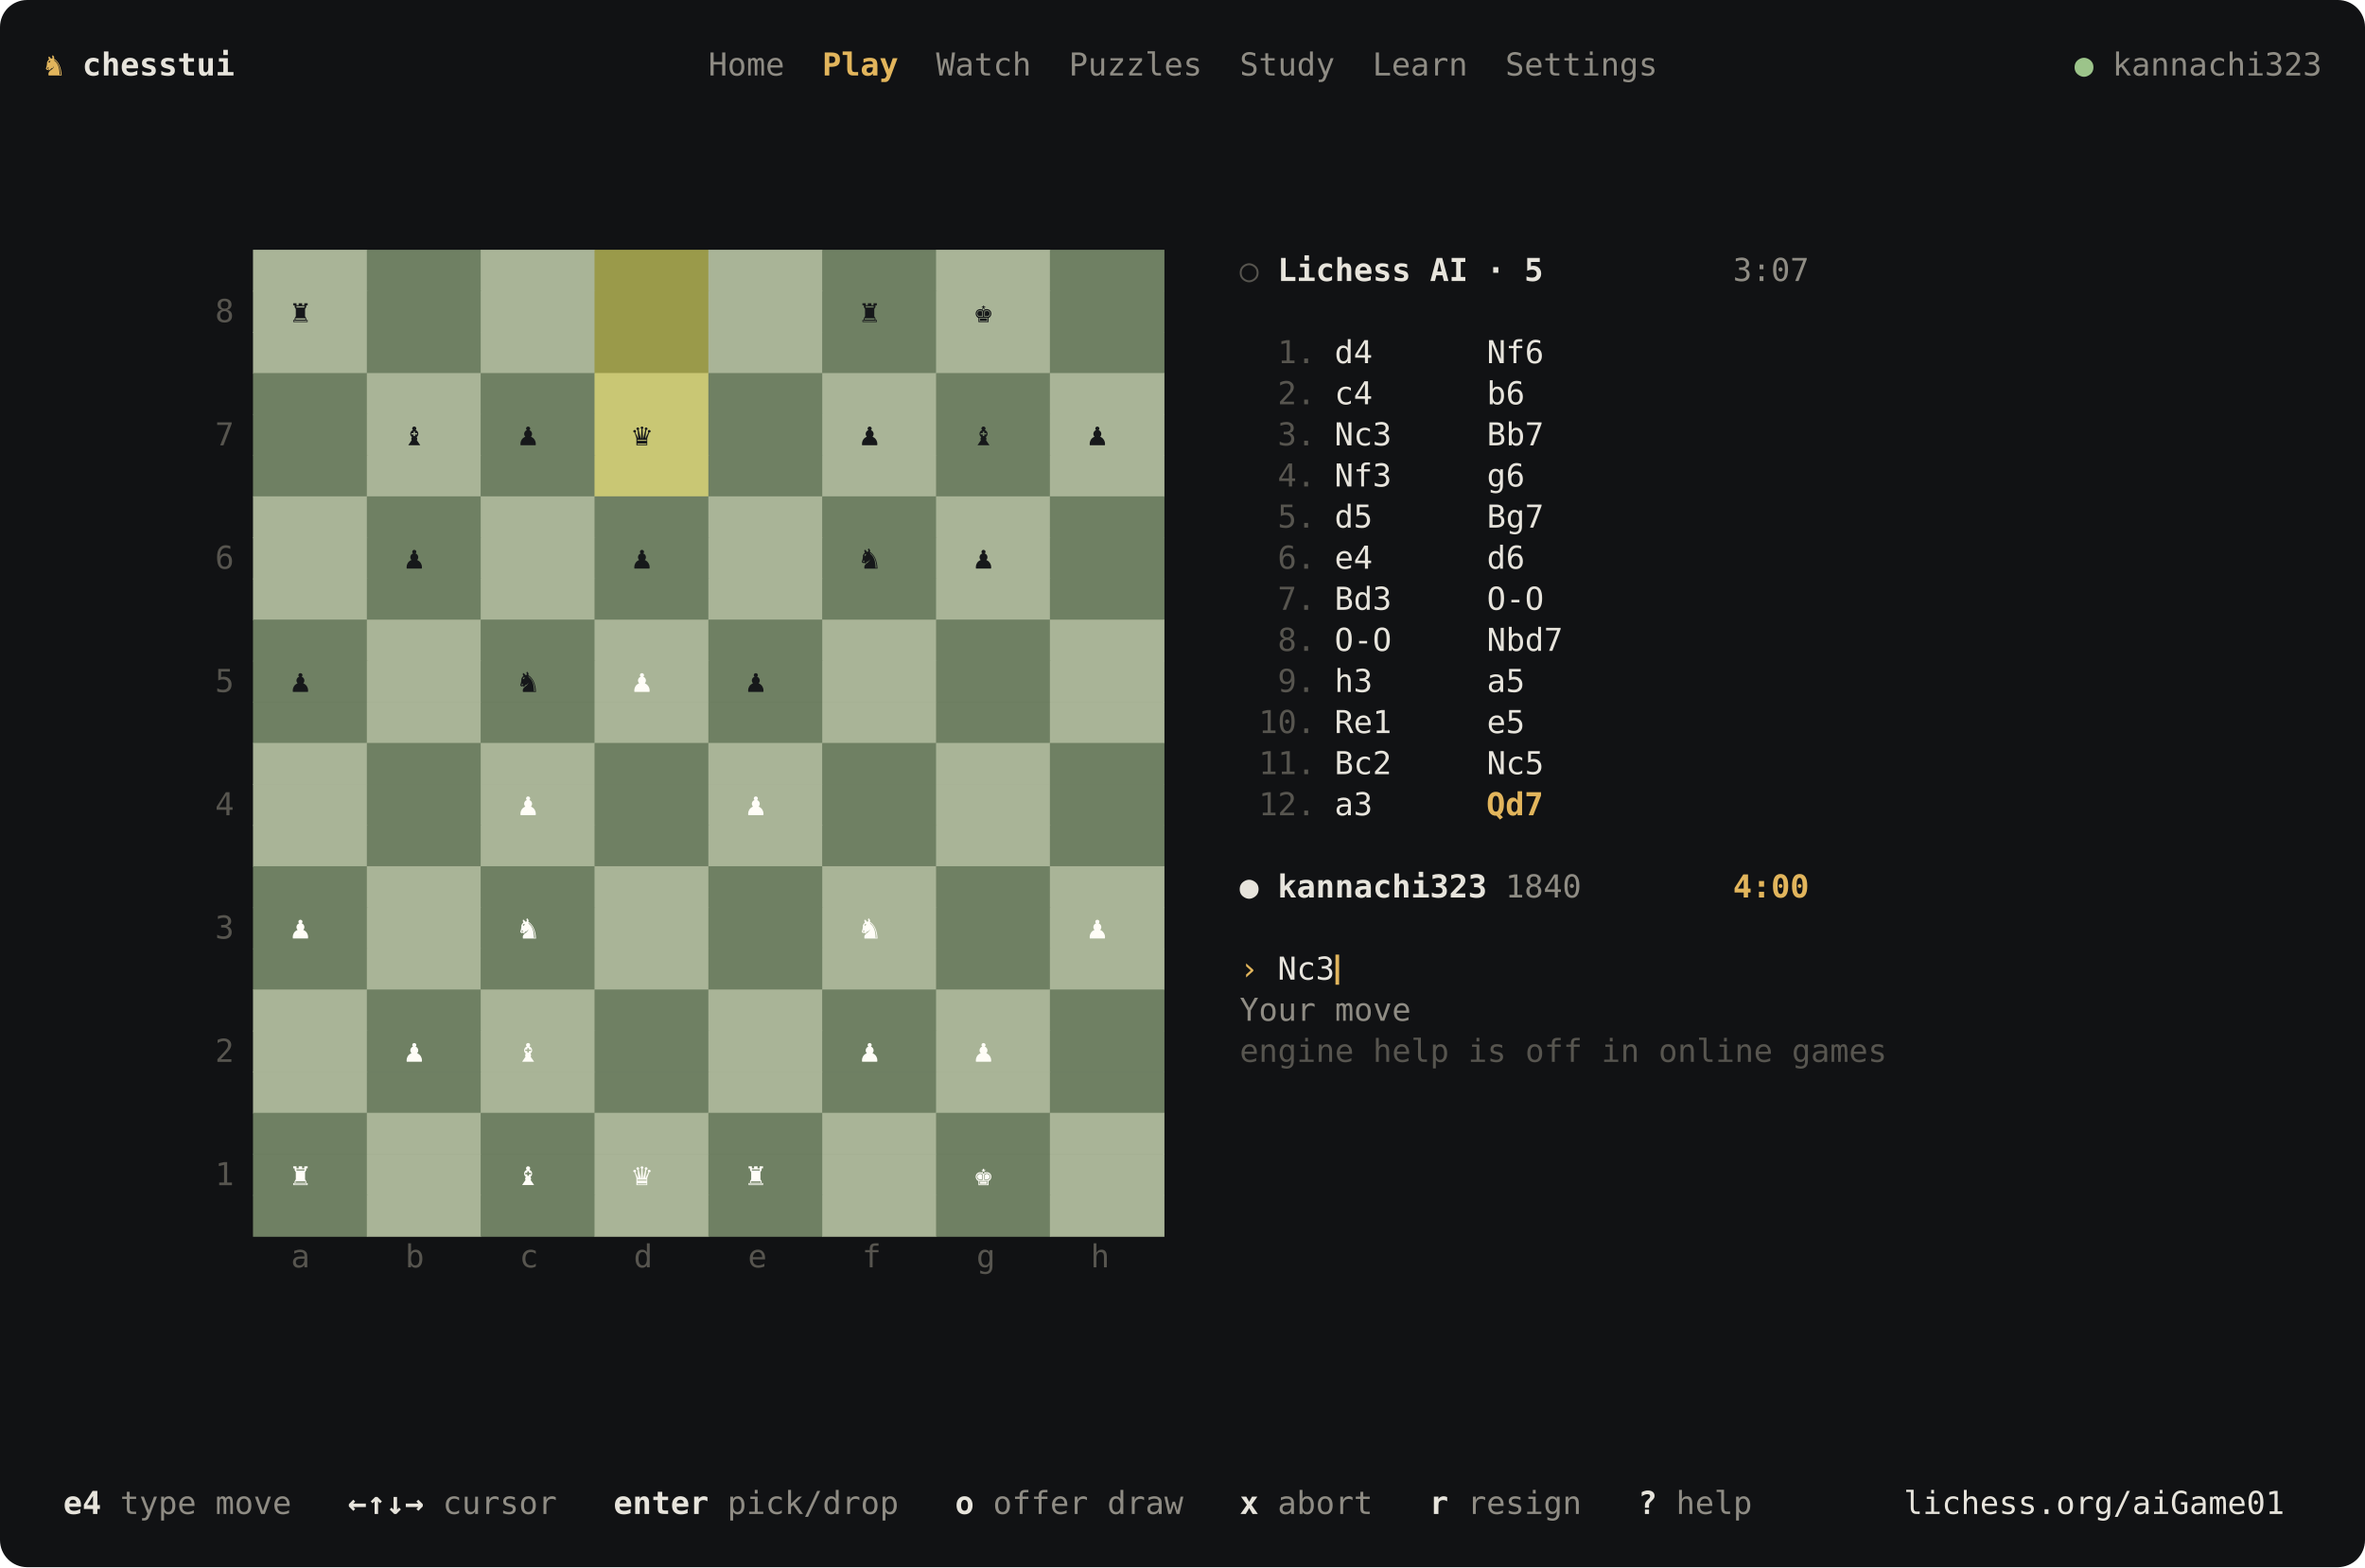
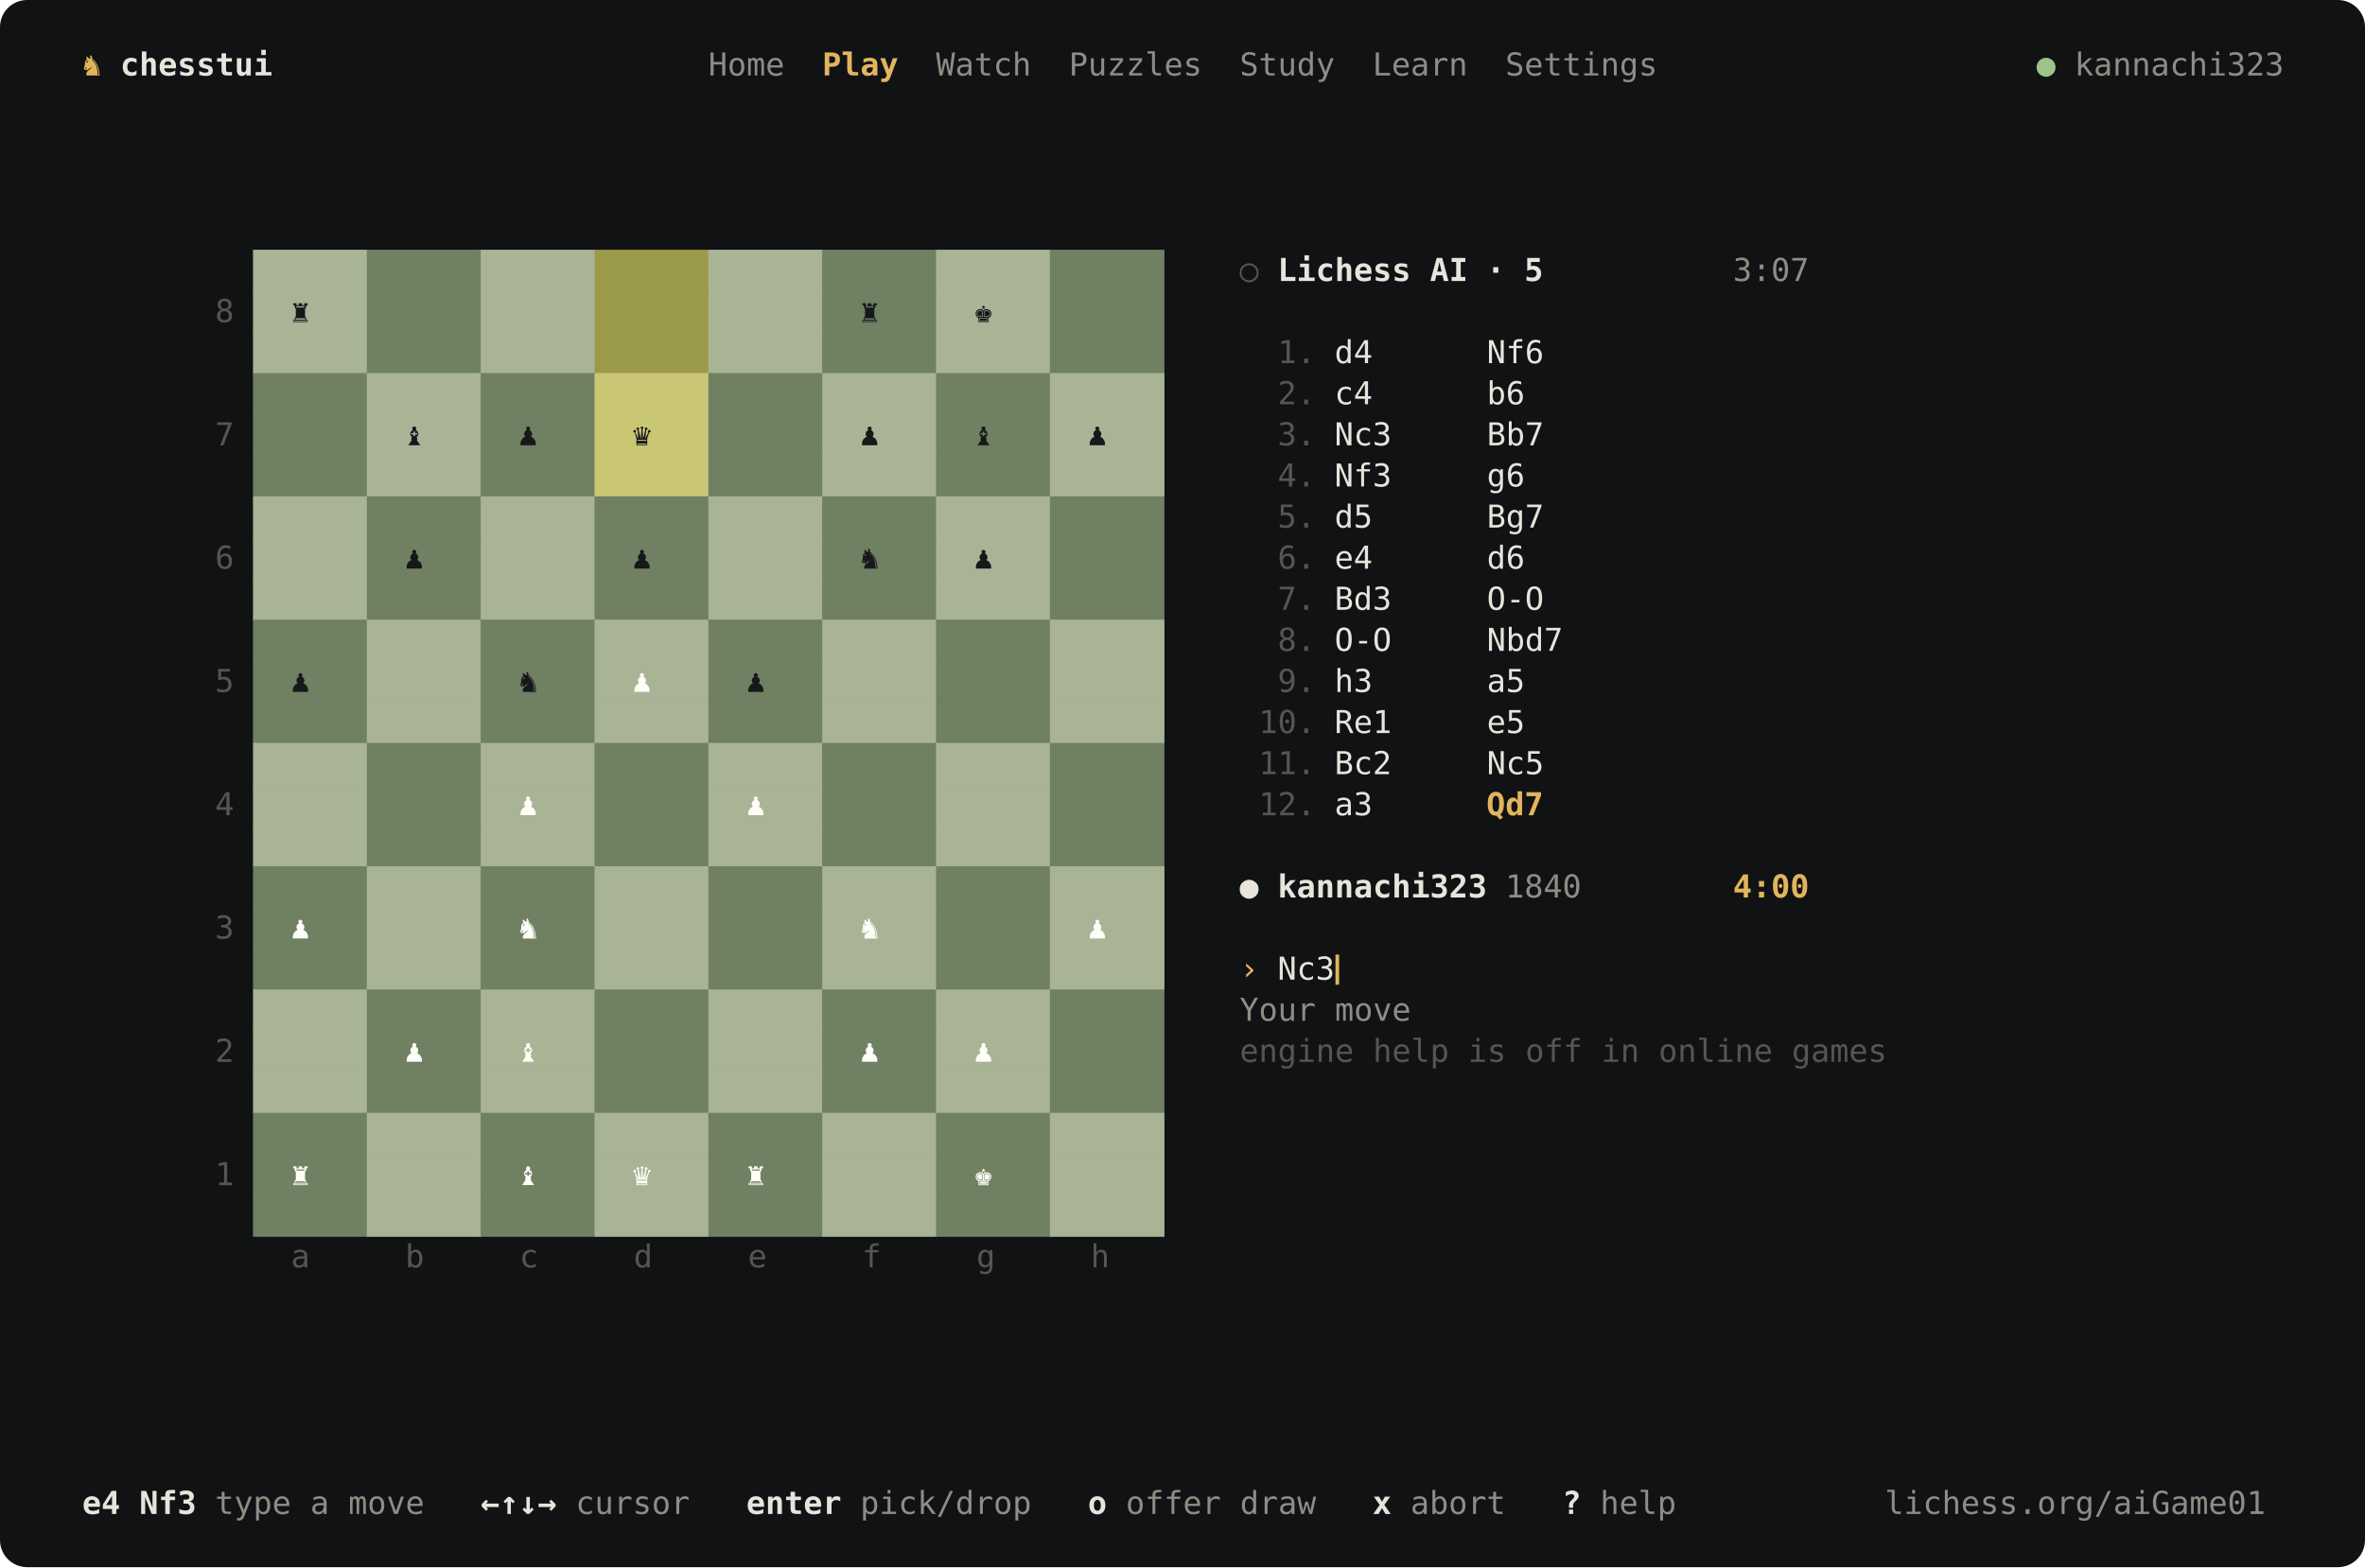
<svg xmlns="http://www.w3.org/2000/svg" viewBox="0 0 1047 694" width="1047" height="694" font-family="'JetBrains Mono','SF Mono',Menlo,Consolas,'DejaVu Sans Mono',monospace" font-size="14">
  <rect width="1047" height="694" rx="12" fill="#111214" />
  <g text-rendering="geometricPrecision">
-     <text x="23.80" y="33.43" fill="#e2b55c" font-weight="700" text-anchor="middle">♞</text>
-     <text x="36.40" y="33.43" fill="#e7e4dc" font-weight="700" xml:space="preserve" textLength="67.20" lengthAdjust="spacingAndGlyphs">chesstui</text>
+     <text x="40.60" y="33.43" fill="#e2b55c" font-weight="700" text-anchor="middle">♞</text>
+     <text x="53.20" y="33.43" fill="#e7e4dc" font-weight="700" xml:space="preserve" textLength="67.20" lengthAdjust="spacingAndGlyphs">chesstui</text>
    <text x="313.60" y="33.43" fill="#8f8c84" xml:space="preserve" textLength="33.60" lengthAdjust="spacingAndGlyphs">Home</text>
    <text x="364.00" y="33.43" fill="#e2b55c" font-weight="700" xml:space="preserve" textLength="33.60" lengthAdjust="spacingAndGlyphs">Play</text>
    <text x="414.40" y="33.43" fill="#8f8c84" xml:space="preserve" textLength="42.00" lengthAdjust="spacingAndGlyphs">Watch</text>
    <text x="473.20" y="33.43" fill="#8f8c84" xml:space="preserve" textLength="58.80" lengthAdjust="spacingAndGlyphs">Puzzles</text>
    <text x="548.80" y="33.43" fill="#8f8c84" xml:space="preserve" textLength="42.00" lengthAdjust="spacingAndGlyphs">Study</text>
    <text x="607.60" y="33.43" fill="#8f8c84" xml:space="preserve" textLength="42.00" lengthAdjust="spacingAndGlyphs">Learn</text>
    <text x="666.40" y="33.43" fill="#8f8c84" xml:space="preserve" textLength="67.20" lengthAdjust="spacingAndGlyphs">Settings</text>
-     <text x="922.60" y="33.43" fill="#9cc48a" text-anchor="middle">●</text>
-     <text x="935.20" y="33.43" fill="#8f8c84" xml:space="preserve" textLength="92.40" lengthAdjust="spacingAndGlyphs">kannachi323</text>
+     <text x="905.80" y="33.43" fill="#9cc48a" text-anchor="middle">●</text>
+     <text x="918.40" y="33.43" fill="#8f8c84" xml:space="preserve" textLength="92.40" lengthAdjust="spacingAndGlyphs">kannachi323</text>
    <rect x="112.00" y="110.60" width="50.70" height="18.50" fill="#a9b497" />
    <rect x="162.40" y="110.60" width="50.70" height="18.50" fill="#6f8063" />
    <rect x="212.80" y="110.60" width="50.70" height="18.50" fill="#a9b497" />
    <rect x="263.20" y="110.60" width="50.70" height="18.50" fill="#9a9a4a" />
    <rect x="313.60" y="110.60" width="50.70" height="18.50" fill="#a9b497" />
    <rect x="364.00" y="110.60" width="50.70" height="18.50" fill="#6f8063" />
    <rect x="414.40" y="110.60" width="50.70" height="18.50" fill="#a9b497" />
    <rect x="464.80" y="110.60" width="50.70" height="18.50" fill="#6f8063" />
    <text x="553.00" y="124.43" fill="#57554f" text-anchor="middle">○</text>
    <text x="565.60" y="124.43" fill="#e7e4dc" font-weight="700" xml:space="preserve" textLength="92.40" lengthAdjust="spacingAndGlyphs">Lichess AI </text>
    <text x="662.20" y="124.43" fill="#e7e4dc" font-weight="700" text-anchor="middle">·</text>
    <text x="674.80" y="124.43" fill="#e7e4dc" font-weight="700" xml:space="preserve" textLength="8.40" lengthAdjust="spacingAndGlyphs">5</text>
    <text x="767.20" y="124.43" fill="#8f8c84" xml:space="preserve" textLength="33.60" lengthAdjust="spacingAndGlyphs">3:07</text>
    <rect x="112.00" y="128.80" width="50.70" height="18.50" fill="#a9b497" />
    <rect x="162.40" y="128.80" width="50.70" height="18.50" fill="#6f8063" />
    <rect x="212.80" y="128.80" width="50.70" height="18.50" fill="#a9b497" />
    <rect x="263.20" y="128.80" width="50.70" height="18.50" fill="#9a9a4a" />
    <rect x="313.60" y="128.80" width="50.70" height="18.50" fill="#a9b497" />
    <rect x="364.00" y="128.80" width="50.70" height="18.50" fill="#6f8063" />
    <rect x="414.40" y="128.80" width="50.70" height="18.50" fill="#a9b497" />
    <rect x="464.80" y="128.80" width="50.70" height="18.50" fill="#6f8063" />
    <text x="95.20" y="142.63" fill="#57554f" xml:space="preserve" textLength="16.80" lengthAdjust="spacingAndGlyphs">8 </text>
    <text x="133.00" y="142.63" fill="#16181a" font-weight="700" text-anchor="middle">♜</text>
    <text x="385.00" y="142.63" fill="#16181a" font-weight="700" text-anchor="middle">♜</text>
    <text x="435.40" y="142.63" fill="#16181a" font-weight="700" text-anchor="middle">♚</text>
    <rect x="112.00" y="147.00" width="50.70" height="18.50" fill="#a9b497" />
    <rect x="162.40" y="147.00" width="50.70" height="18.50" fill="#6f8063" />
    <rect x="212.80" y="147.00" width="50.70" height="18.50" fill="#a9b497" />
    <rect x="263.20" y="147.00" width="50.70" height="18.50" fill="#9a9a4a" />
    <rect x="313.60" y="147.00" width="50.70" height="18.50" fill="#a9b497" />
    <rect x="364.00" y="147.00" width="50.70" height="18.50" fill="#6f8063" />
    <rect x="414.40" y="147.00" width="50.70" height="18.50" fill="#a9b497" />
    <rect x="464.80" y="147.00" width="50.70" height="18.50" fill="#6f8063" />
    <text x="565.60" y="160.83" fill="#57554f" xml:space="preserve" textLength="25.20" lengthAdjust="spacingAndGlyphs">1. </text>
    <text x="590.80" y="160.83" fill="#e7e4dc" xml:space="preserve" textLength="134.40" lengthAdjust="spacingAndGlyphs">d4      Nf6     </text>
    <rect x="112.00" y="165.20" width="50.70" height="18.50" fill="#6f8063" />
    <rect x="162.40" y="165.20" width="50.70" height="18.50" fill="#a9b497" />
    <rect x="212.80" y="165.20" width="50.70" height="18.50" fill="#6f8063" />
    <rect x="263.20" y="165.20" width="50.70" height="18.50" fill="#c9c774" />
    <rect x="313.60" y="165.20" width="50.70" height="18.50" fill="#6f8063" />
    <rect x="364.00" y="165.20" width="50.70" height="18.50" fill="#a9b497" />
    <rect x="414.40" y="165.20" width="50.70" height="18.50" fill="#6f8063" />
    <rect x="464.80" y="165.20" width="50.70" height="18.50" fill="#a9b497" />
    <text x="565.60" y="179.03" fill="#57554f" xml:space="preserve" textLength="25.20" lengthAdjust="spacingAndGlyphs">2. </text>
    <text x="590.80" y="179.03" fill="#e7e4dc" xml:space="preserve" textLength="134.40" lengthAdjust="spacingAndGlyphs">c4      b6      </text>
    <rect x="112.00" y="183.40" width="50.70" height="18.50" fill="#6f8063" />
    <rect x="162.40" y="183.40" width="50.70" height="18.50" fill="#a9b497" />
    <rect x="212.80" y="183.40" width="50.70" height="18.50" fill="#6f8063" />
    <rect x="263.20" y="183.40" width="50.70" height="18.50" fill="#c9c774" />
    <rect x="313.60" y="183.40" width="50.70" height="18.50" fill="#6f8063" />
    <rect x="364.00" y="183.40" width="50.70" height="18.50" fill="#a9b497" />
    <rect x="414.40" y="183.40" width="50.70" height="18.50" fill="#6f8063" />
    <rect x="464.80" y="183.40" width="50.70" height="18.50" fill="#a9b497" />
    <text x="95.20" y="197.23" fill="#57554f" xml:space="preserve" textLength="16.80" lengthAdjust="spacingAndGlyphs">7 </text>
    <text x="183.40" y="197.23" fill="#16181a" font-weight="700" text-anchor="middle">♝</text>
    <text x="233.80" y="197.23" fill="#16181a" font-weight="700" text-anchor="middle">♟</text>
    <text x="284.20" y="197.23" fill="#16181a" font-weight="700" text-anchor="middle">♛</text>
    <text x="385.00" y="197.23" fill="#16181a" font-weight="700" text-anchor="middle">♟</text>
    <text x="435.40" y="197.23" fill="#16181a" font-weight="700" text-anchor="middle">♝</text>
    <text x="485.80" y="197.23" fill="#16181a" font-weight="700" text-anchor="middle">♟</text>
    <text x="565.60" y="197.23" fill="#57554f" xml:space="preserve" textLength="25.20" lengthAdjust="spacingAndGlyphs">3. </text>
    <text x="590.80" y="197.23" fill="#e7e4dc" xml:space="preserve" textLength="134.40" lengthAdjust="spacingAndGlyphs">Nc3     Bb7     </text>
    <rect x="112.00" y="201.60" width="50.70" height="18.50" fill="#6f8063" />
    <rect x="162.40" y="201.60" width="50.70" height="18.50" fill="#a9b497" />
    <rect x="212.80" y="201.60" width="50.70" height="18.50" fill="#6f8063" />
    <rect x="263.20" y="201.60" width="50.70" height="18.50" fill="#c9c774" />
    <rect x="313.60" y="201.60" width="50.70" height="18.50" fill="#6f8063" />
    <rect x="364.00" y="201.60" width="50.70" height="18.50" fill="#a9b497" />
    <rect x="414.40" y="201.60" width="50.70" height="18.50" fill="#6f8063" />
    <rect x="464.80" y="201.60" width="50.70" height="18.50" fill="#a9b497" />
    <text x="565.60" y="215.43" fill="#57554f" xml:space="preserve" textLength="25.20" lengthAdjust="spacingAndGlyphs">4. </text>
    <text x="590.80" y="215.43" fill="#e7e4dc" xml:space="preserve" textLength="134.40" lengthAdjust="spacingAndGlyphs">Nf3     g6      </text>
    <rect x="112.00" y="219.80" width="50.70" height="18.50" fill="#a9b497" />
    <rect x="162.40" y="219.80" width="50.70" height="18.50" fill="#6f8063" />
    <rect x="212.80" y="219.80" width="50.70" height="18.50" fill="#a9b497" />
    <rect x="263.20" y="219.80" width="50.70" height="18.50" fill="#6f8063" />
    <rect x="313.60" y="219.80" width="50.70" height="18.50" fill="#a9b497" />
    <rect x="364.00" y="219.80" width="50.70" height="18.50" fill="#6f8063" />
    <rect x="414.40" y="219.80" width="50.70" height="18.50" fill="#a9b497" />
    <rect x="464.80" y="219.80" width="50.70" height="18.50" fill="#6f8063" />
    <text x="565.60" y="233.63" fill="#57554f" xml:space="preserve" textLength="25.20" lengthAdjust="spacingAndGlyphs">5. </text>
    <text x="590.80" y="233.63" fill="#e7e4dc" xml:space="preserve" textLength="134.40" lengthAdjust="spacingAndGlyphs">d5      Bg7     </text>
    <rect x="112.00" y="238.00" width="50.70" height="18.50" fill="#a9b497" />
    <rect x="162.40" y="238.00" width="50.70" height="18.50" fill="#6f8063" />
    <rect x="212.80" y="238.00" width="50.70" height="18.50" fill="#a9b497" />
    <rect x="263.20" y="238.00" width="50.70" height="18.50" fill="#6f8063" />
    <rect x="313.60" y="238.00" width="50.70" height="18.50" fill="#a9b497" />
    <rect x="364.00" y="238.00" width="50.70" height="18.50" fill="#6f8063" />
    <rect x="414.40" y="238.00" width="50.70" height="18.50" fill="#a9b497" />
    <rect x="464.80" y="238.00" width="50.70" height="18.50" fill="#6f8063" />
    <text x="95.20" y="251.83" fill="#57554f" xml:space="preserve" textLength="16.80" lengthAdjust="spacingAndGlyphs">6 </text>
    <text x="183.40" y="251.83" fill="#16181a" font-weight="700" text-anchor="middle">♟</text>
    <text x="284.20" y="251.83" fill="#16181a" font-weight="700" text-anchor="middle">♟</text>
    <text x="385.00" y="251.83" fill="#16181a" font-weight="700" text-anchor="middle">♞</text>
    <text x="435.40" y="251.83" fill="#16181a" font-weight="700" text-anchor="middle">♟</text>
    <text x="565.60" y="251.83" fill="#57554f" xml:space="preserve" textLength="25.20" lengthAdjust="spacingAndGlyphs">6. </text>
    <text x="590.80" y="251.83" fill="#e7e4dc" xml:space="preserve" textLength="134.40" lengthAdjust="spacingAndGlyphs">e4      d6      </text>
    <rect x="112.00" y="256.20" width="50.70" height="18.50" fill="#a9b497" />
    <rect x="162.40" y="256.20" width="50.70" height="18.50" fill="#6f8063" />
    <rect x="212.80" y="256.20" width="50.70" height="18.50" fill="#a9b497" />
    <rect x="263.20" y="256.20" width="50.70" height="18.50" fill="#6f8063" />
    <rect x="313.60" y="256.20" width="50.70" height="18.50" fill="#a9b497" />
    <rect x="364.00" y="256.20" width="50.70" height="18.50" fill="#6f8063" />
    <rect x="414.40" y="256.20" width="50.70" height="18.50" fill="#a9b497" />
    <rect x="464.80" y="256.20" width="50.70" height="18.50" fill="#6f8063" />
    <text x="565.60" y="270.03" fill="#57554f" xml:space="preserve" textLength="25.20" lengthAdjust="spacingAndGlyphs">7. </text>
    <text x="590.80" y="270.03" fill="#e7e4dc" xml:space="preserve" textLength="134.40" lengthAdjust="spacingAndGlyphs">Bd3     O-O     </text>
    <rect x="112.00" y="274.40" width="50.70" height="18.50" fill="#6f8063" />
    <rect x="162.40" y="274.40" width="50.70" height="18.50" fill="#a9b497" />
    <rect x="212.80" y="274.40" width="50.70" height="18.50" fill="#6f8063" />
    <rect x="263.20" y="274.40" width="50.70" height="18.50" fill="#a9b497" />
    <rect x="313.60" y="274.40" width="50.70" height="18.50" fill="#6f8063" />
    <rect x="364.00" y="274.40" width="50.70" height="18.50" fill="#a9b497" />
    <rect x="414.40" y="274.40" width="50.70" height="18.50" fill="#6f8063" />
    <rect x="464.80" y="274.40" width="50.70" height="18.50" fill="#a9b497" />
    <text x="565.60" y="288.23" fill="#57554f" xml:space="preserve" textLength="25.20" lengthAdjust="spacingAndGlyphs">8. </text>
    <text x="590.80" y="288.23" fill="#e7e4dc" xml:space="preserve" textLength="134.40" lengthAdjust="spacingAndGlyphs">O-O     Nbd7    </text>
    <rect x="112.00" y="292.60" width="50.70" height="18.50" fill="#6f8063" />
    <rect x="162.40" y="292.60" width="50.70" height="18.50" fill="#a9b497" />
    <rect x="212.80" y="292.60" width="50.70" height="18.50" fill="#6f8063" />
    <rect x="263.20" y="292.60" width="50.70" height="18.50" fill="#a9b497" />
    <rect x="313.60" y="292.60" width="50.70" height="18.50" fill="#6f8063" />
    <rect x="364.00" y="292.60" width="50.70" height="18.50" fill="#a9b497" />
    <rect x="414.40" y="292.60" width="50.70" height="18.50" fill="#6f8063" />
    <rect x="464.80" y="292.60" width="50.70" height="18.50" fill="#a9b497" />
    <text x="95.20" y="306.43" fill="#57554f" xml:space="preserve" textLength="16.80" lengthAdjust="spacingAndGlyphs">5 </text>
    <text x="133.00" y="306.43" fill="#16181a" font-weight="700" text-anchor="middle">♟</text>
    <text x="233.80" y="306.43" fill="#16181a" font-weight="700" text-anchor="middle">♞</text>
    <text x="284.20" y="306.43" fill="#fffdf7" font-weight="700" text-anchor="middle">♟</text>
    <text x="334.60" y="306.43" fill="#16181a" font-weight="700" text-anchor="middle">♟</text>
    <text x="565.60" y="306.43" fill="#57554f" xml:space="preserve" textLength="25.20" lengthAdjust="spacingAndGlyphs">9. </text>
    <text x="590.80" y="306.43" fill="#e7e4dc" xml:space="preserve" textLength="134.40" lengthAdjust="spacingAndGlyphs">h3      a5      </text>
    <rect x="112.00" y="310.80" width="50.70" height="18.50" fill="#6f8063" />
    <rect x="162.40" y="310.80" width="50.70" height="18.50" fill="#a9b497" />
    <rect x="212.80" y="310.80" width="50.70" height="18.50" fill="#6f8063" />
    <rect x="263.20" y="310.80" width="50.70" height="18.50" fill="#a9b497" />
    <rect x="313.60" y="310.80" width="50.70" height="18.50" fill="#6f8063" />
    <rect x="364.00" y="310.80" width="50.70" height="18.50" fill="#a9b497" />
    <rect x="414.40" y="310.80" width="50.70" height="18.50" fill="#6f8063" />
    <rect x="464.80" y="310.80" width="50.70" height="18.50" fill="#a9b497" />
    <text x="557.20" y="324.63" fill="#57554f" xml:space="preserve" textLength="33.60" lengthAdjust="spacingAndGlyphs">10. </text>
    <text x="590.80" y="324.63" fill="#e7e4dc" xml:space="preserve" textLength="134.40" lengthAdjust="spacingAndGlyphs">Re1     e5      </text>
    <rect x="112.00" y="329.00" width="50.70" height="18.50" fill="#a9b497" />
    <rect x="162.40" y="329.00" width="50.70" height="18.50" fill="#6f8063" />
    <rect x="212.80" y="329.00" width="50.70" height="18.50" fill="#a9b497" />
    <rect x="263.20" y="329.00" width="50.70" height="18.50" fill="#6f8063" />
    <rect x="313.60" y="329.00" width="50.70" height="18.50" fill="#a9b497" />
    <rect x="364.00" y="329.00" width="50.70" height="18.50" fill="#6f8063" />
    <rect x="414.40" y="329.00" width="50.70" height="18.50" fill="#a9b497" />
    <rect x="464.80" y="329.00" width="50.70" height="18.50" fill="#6f8063" />
    <text x="557.20" y="342.83" fill="#57554f" xml:space="preserve" textLength="33.60" lengthAdjust="spacingAndGlyphs">11. </text>
    <text x="590.80" y="342.83" fill="#e7e4dc" xml:space="preserve" textLength="134.40" lengthAdjust="spacingAndGlyphs">Bc2     Nc5     </text>
    <rect x="112.00" y="347.20" width="50.70" height="18.50" fill="#a9b497" />
    <rect x="162.40" y="347.20" width="50.70" height="18.50" fill="#6f8063" />
    <rect x="212.80" y="347.20" width="50.70" height="18.50" fill="#a9b497" />
    <rect x="263.20" y="347.20" width="50.70" height="18.50" fill="#6f8063" />
    <rect x="313.60" y="347.20" width="50.70" height="18.50" fill="#a9b497" />
    <rect x="364.00" y="347.20" width="50.70" height="18.50" fill="#6f8063" />
    <rect x="414.40" y="347.20" width="50.70" height="18.50" fill="#a9b497" />
    <rect x="464.80" y="347.20" width="50.70" height="18.50" fill="#6f8063" />
    <text x="95.20" y="361.03" fill="#57554f" xml:space="preserve" textLength="16.80" lengthAdjust="spacingAndGlyphs">4 </text>
    <text x="233.80" y="361.03" fill="#fffdf7" font-weight="700" text-anchor="middle">♟</text>
    <text x="334.60" y="361.03" fill="#fffdf7" font-weight="700" text-anchor="middle">♟</text>
    <text x="557.20" y="361.03" fill="#57554f" xml:space="preserve" textLength="33.60" lengthAdjust="spacingAndGlyphs">12. </text>
    <text x="590.80" y="361.03" fill="#e7e4dc" xml:space="preserve" textLength="67.20" lengthAdjust="spacingAndGlyphs">a3      </text>
    <text x="658.00" y="361.03" fill="#e2b55c" font-weight="700" xml:space="preserve" textLength="67.20" lengthAdjust="spacingAndGlyphs">Qd7     </text>
    <rect x="112.00" y="365.40" width="50.70" height="18.50" fill="#a9b497" />
    <rect x="162.40" y="365.40" width="50.70" height="18.50" fill="#6f8063" />
    <rect x="212.80" y="365.40" width="50.70" height="18.50" fill="#a9b497" />
    <rect x="263.20" y="365.40" width="50.70" height="18.50" fill="#6f8063" />
    <rect x="313.60" y="365.40" width="50.70" height="18.50" fill="#a9b497" />
    <rect x="364.00" y="365.40" width="50.70" height="18.50" fill="#6f8063" />
    <rect x="414.40" y="365.40" width="50.70" height="18.50" fill="#a9b497" />
    <rect x="464.80" y="365.40" width="50.70" height="18.50" fill="#6f8063" />
    <rect x="112.00" y="383.60" width="50.70" height="18.50" fill="#6f8063" />
    <rect x="162.40" y="383.60" width="50.70" height="18.50" fill="#a9b497" />
    <rect x="212.80" y="383.60" width="50.70" height="18.50" fill="#6f8063" />
    <rect x="263.20" y="383.60" width="50.70" height="18.50" fill="#a9b497" />
    <rect x="313.60" y="383.60" width="50.70" height="18.50" fill="#6f8063" />
    <rect x="364.00" y="383.60" width="50.70" height="18.50" fill="#a9b497" />
    <rect x="414.40" y="383.60" width="50.70" height="18.50" fill="#6f8063" />
    <rect x="464.80" y="383.60" width="50.70" height="18.50" fill="#a9b497" />
    <text x="553.00" y="397.43" fill="#e7e4dc" text-anchor="middle">●</text>
    <text x="565.60" y="397.43" fill="#e7e4dc" font-weight="700" xml:space="preserve" textLength="92.40" lengthAdjust="spacingAndGlyphs">kannachi323</text>
    <text x="666.40" y="397.43" fill="#8f8c84" xml:space="preserve" textLength="33.60" lengthAdjust="spacingAndGlyphs">1840</text>
    <text x="767.20" y="397.43" fill="#e2b55c" font-weight="700" xml:space="preserve" textLength="33.60" lengthAdjust="spacingAndGlyphs">4:00</text>
    <rect x="112.00" y="401.80" width="50.70" height="18.50" fill="#6f8063" />
    <rect x="162.40" y="401.80" width="50.70" height="18.50" fill="#a9b497" />
    <rect x="212.80" y="401.80" width="50.70" height="18.50" fill="#6f8063" />
    <rect x="263.20" y="401.80" width="50.70" height="18.50" fill="#a9b497" />
    <rect x="313.60" y="401.80" width="50.70" height="18.50" fill="#6f8063" />
    <rect x="364.00" y="401.80" width="50.70" height="18.50" fill="#a9b497" />
    <rect x="414.40" y="401.80" width="50.70" height="18.50" fill="#6f8063" />
    <rect x="464.80" y="401.80" width="50.70" height="18.50" fill="#a9b497" />
    <text x="95.20" y="415.63" fill="#57554f" xml:space="preserve" textLength="16.80" lengthAdjust="spacingAndGlyphs">3 </text>
    <text x="133.00" y="415.63" fill="#fffdf7" font-weight="700" text-anchor="middle">♟</text>
    <text x="233.80" y="415.63" fill="#fffdf7" font-weight="700" text-anchor="middle">♞</text>
    <text x="385.00" y="415.63" fill="#fffdf7" font-weight="700" text-anchor="middle">♞</text>
    <text x="485.80" y="415.63" fill="#fffdf7" font-weight="700" text-anchor="middle">♟</text>
    <rect x="112.00" y="420.00" width="50.70" height="18.50" fill="#6f8063" />
    <rect x="162.40" y="420.00" width="50.70" height="18.50" fill="#a9b497" />
    <rect x="212.80" y="420.00" width="50.70" height="18.50" fill="#6f8063" />
    <rect x="263.20" y="420.00" width="50.70" height="18.50" fill="#a9b497" />
    <rect x="313.60" y="420.00" width="50.70" height="18.50" fill="#6f8063" />
    <rect x="364.00" y="420.00" width="50.70" height="18.50" fill="#a9b497" />
    <rect x="414.40" y="420.00" width="50.70" height="18.50" fill="#6f8063" />
    <rect x="464.80" y="420.00" width="50.70" height="18.50" fill="#a9b497" />
    <text x="553.00" y="433.83" fill="#e2b55c" text-anchor="middle">›</text>
    <text x="565.60" y="433.83" fill="#e7e4dc" xml:space="preserve" textLength="25.20" lengthAdjust="spacingAndGlyphs">Nc3</text>
    <rect x="591.22" y="422.73" width="1.61" height="13.34" fill="#e2b55c" />
    <rect x="112.00" y="438.20" width="50.70" height="18.50" fill="#a9b497" />
    <rect x="162.40" y="438.20" width="50.70" height="18.50" fill="#6f8063" />
    <rect x="212.80" y="438.20" width="50.70" height="18.50" fill="#a9b497" />
    <rect x="263.20" y="438.20" width="50.70" height="18.50" fill="#6f8063" />
    <rect x="313.60" y="438.20" width="50.70" height="18.50" fill="#a9b497" />
    <rect x="364.00" y="438.20" width="50.70" height="18.50" fill="#6f8063" />
    <rect x="414.40" y="438.20" width="50.70" height="18.50" fill="#a9b497" />
    <rect x="464.80" y="438.20" width="50.70" height="18.50" fill="#6f8063" />
    <text x="548.80" y="452.03" fill="#8f8c84" xml:space="preserve" textLength="75.60" lengthAdjust="spacingAndGlyphs">Your move</text>
    <rect x="112.00" y="456.40" width="50.70" height="18.50" fill="#a9b497" />
    <rect x="162.40" y="456.40" width="50.70" height="18.50" fill="#6f8063" />
    <rect x="212.80" y="456.40" width="50.70" height="18.50" fill="#a9b497" />
    <rect x="263.20" y="456.40" width="50.70" height="18.50" fill="#6f8063" />
    <rect x="313.60" y="456.40" width="50.70" height="18.50" fill="#a9b497" />
    <rect x="364.00" y="456.40" width="50.70" height="18.50" fill="#6f8063" />
    <rect x="414.40" y="456.40" width="50.70" height="18.50" fill="#a9b497" />
    <rect x="464.80" y="456.40" width="50.70" height="18.50" fill="#6f8063" />
    <text x="95.20" y="470.23" fill="#57554f" xml:space="preserve" textLength="16.80" lengthAdjust="spacingAndGlyphs">2 </text>
    <text x="183.40" y="470.23" fill="#fffdf7" font-weight="700" text-anchor="middle">♟</text>
    <text x="233.80" y="470.23" fill="#fffdf7" font-weight="700" text-anchor="middle">♝</text>
    <text x="385.00" y="470.23" fill="#fffdf7" font-weight="700" text-anchor="middle">♟</text>
    <text x="435.40" y="470.23" fill="#fffdf7" font-weight="700" text-anchor="middle">♟</text>
    <text x="548.80" y="470.23" fill="#57554f" xml:space="preserve" textLength="285.60" lengthAdjust="spacingAndGlyphs">engine help is off in online games</text>
    <rect x="112.00" y="474.60" width="50.70" height="18.50" fill="#a9b497" />
    <rect x="162.40" y="474.60" width="50.70" height="18.50" fill="#6f8063" />
    <rect x="212.80" y="474.60" width="50.70" height="18.50" fill="#a9b497" />
    <rect x="263.20" y="474.60" width="50.70" height="18.50" fill="#6f8063" />
    <rect x="313.60" y="474.60" width="50.70" height="18.50" fill="#a9b497" />
    <rect x="364.00" y="474.60" width="50.70" height="18.50" fill="#6f8063" />
    <rect x="414.40" y="474.60" width="50.70" height="18.50" fill="#a9b497" />
    <rect x="464.80" y="474.60" width="50.70" height="18.50" fill="#6f8063" />
    <rect x="112.00" y="492.80" width="50.70" height="18.50" fill="#6f8063" />
    <rect x="162.40" y="492.80" width="50.70" height="18.50" fill="#a9b497" />
    <rect x="212.80" y="492.80" width="50.70" height="18.50" fill="#6f8063" />
    <rect x="263.20" y="492.80" width="50.70" height="18.50" fill="#a9b497" />
    <rect x="313.60" y="492.80" width="50.70" height="18.50" fill="#6f8063" />
    <rect x="364.00" y="492.80" width="50.70" height="18.50" fill="#a9b497" />
    <rect x="414.40" y="492.80" width="50.70" height="18.50" fill="#6f8063" />
    <rect x="464.80" y="492.80" width="50.70" height="18.50" fill="#a9b497" />
    <rect x="112.00" y="511.00" width="50.70" height="18.50" fill="#6f8063" />
    <rect x="162.40" y="511.00" width="50.70" height="18.50" fill="#a9b497" />
    <rect x="212.80" y="511.00" width="50.70" height="18.50" fill="#6f8063" />
    <rect x="263.20" y="511.00" width="50.70" height="18.50" fill="#a9b497" />
    <rect x="313.60" y="511.00" width="50.70" height="18.50" fill="#6f8063" />
    <rect x="364.00" y="511.00" width="50.70" height="18.50" fill="#a9b497" />
    <rect x="414.40" y="511.00" width="50.70" height="18.50" fill="#6f8063" />
    <rect x="464.80" y="511.00" width="50.70" height="18.50" fill="#a9b497" />
    <text x="95.20" y="524.83" fill="#57554f" xml:space="preserve" textLength="16.80" lengthAdjust="spacingAndGlyphs">1 </text>
    <text x="133.00" y="524.83" fill="#fffdf7" font-weight="700" text-anchor="middle">♜</text>
    <text x="233.80" y="524.83" fill="#fffdf7" font-weight="700" text-anchor="middle">♝</text>
    <text x="284.20" y="524.83" fill="#fffdf7" font-weight="700" text-anchor="middle">♛</text>
    <text x="334.60" y="524.83" fill="#fffdf7" font-weight="700" text-anchor="middle">♜</text>
    <text x="435.40" y="524.83" fill="#fffdf7" font-weight="700" text-anchor="middle">♚</text>
    <rect x="112.00" y="529.20" width="50.70" height="18.50" fill="#6f8063" />
    <rect x="162.40" y="529.20" width="50.70" height="18.50" fill="#a9b497" />
    <rect x="212.80" y="529.20" width="50.70" height="18.50" fill="#6f8063" />
    <rect x="263.20" y="529.20" width="50.70" height="18.50" fill="#a9b497" />
    <rect x="313.60" y="529.20" width="50.70" height="18.50" fill="#6f8063" />
    <rect x="364.00" y="529.20" width="50.70" height="18.50" fill="#a9b497" />
    <rect x="414.40" y="529.20" width="50.70" height="18.50" fill="#6f8063" />
    <rect x="464.80" y="529.20" width="50.70" height="18.50" fill="#a9b497" />
    <text x="128.80" y="561.23" fill="#57554f" xml:space="preserve" textLength="386.40" lengthAdjust="spacingAndGlyphs">a     b     c     d     e     f     g     h   </text>
-     <text x="28.00" y="670.43" fill="#e7e4dc" font-weight="700" xml:space="preserve" textLength="16.80" lengthAdjust="spacingAndGlyphs">e4</text>
-     <text x="53.20" y="670.43" fill="#8f8c84" xml:space="preserve" textLength="75.60" lengthAdjust="spacingAndGlyphs">type move</text>
-     <text x="158.20" y="670.43" fill="#e7e4dc" font-weight="700" text-anchor="middle">←</text>
-     <text x="166.60" y="670.43" fill="#e7e4dc" font-weight="700" text-anchor="middle">↑</text>
-     <text x="175.00" y="670.43" fill="#e7e4dc" font-weight="700" text-anchor="middle">↓</text>
-     <text x="183.40" y="670.43" fill="#e7e4dc" font-weight="700" text-anchor="middle">→</text>
-     <text x="196.00" y="670.43" fill="#8f8c84" xml:space="preserve" textLength="50.40" lengthAdjust="spacingAndGlyphs">cursor</text>
-     <text x="271.60" y="670.43" fill="#e7e4dc" font-weight="700" xml:space="preserve" textLength="42.00" lengthAdjust="spacingAndGlyphs">enter</text>
-     <text x="322.00" y="670.43" fill="#8f8c84" xml:space="preserve" textLength="75.60" lengthAdjust="spacingAndGlyphs">pick/drop</text>
-     <text x="422.80" y="670.43" fill="#e7e4dc" font-weight="700" xml:space="preserve" textLength="8.40" lengthAdjust="spacingAndGlyphs">o</text>
-     <text x="439.60" y="670.43" fill="#8f8c84" xml:space="preserve" textLength="84.00" lengthAdjust="spacingAndGlyphs">offer draw</text>
-     <text x="548.80" y="670.43" fill="#e7e4dc" font-weight="700" xml:space="preserve" textLength="8.40" lengthAdjust="spacingAndGlyphs">x</text>
-     <text x="565.60" y="670.43" fill="#8f8c84" xml:space="preserve" textLength="42.00" lengthAdjust="spacingAndGlyphs">abort</text>
-     <text x="632.80" y="670.43" fill="#e7e4dc" font-weight="700" xml:space="preserve" textLength="8.40" lengthAdjust="spacingAndGlyphs">r</text>
-     <text x="649.60" y="670.43" fill="#8f8c84" xml:space="preserve" textLength="50.40" lengthAdjust="spacingAndGlyphs">resign</text>
-     <text x="725.20" y="670.43" fill="#e7e4dc" font-weight="700" xml:space="preserve" textLength="8.40" lengthAdjust="spacingAndGlyphs">?</text>
-     <text x="742.00" y="670.43" fill="#8f8c84" xml:space="preserve" textLength="33.60" lengthAdjust="spacingAndGlyphs">help</text>
-     <text x="842.80" y="670.43" fill="#e7e4dc" xml:space="preserve" textLength="176.40" lengthAdjust="spacingAndGlyphs">lichess.org/aiGame01 </text>
+     <text x="36.40" y="670.43" fill="#e7e4dc" font-weight="700" xml:space="preserve" textLength="50.40" lengthAdjust="spacingAndGlyphs">e4 Nf3</text>
+     <text x="95.20" y="670.43" fill="#8f8c84" xml:space="preserve" textLength="92.40" lengthAdjust="spacingAndGlyphs">type a move</text>
+     <text x="217.00" y="670.43" fill="#e7e4dc" font-weight="700" text-anchor="middle">←</text>
+     <text x="225.40" y="670.43" fill="#e7e4dc" font-weight="700" text-anchor="middle">↑</text>
+     <text x="233.80" y="670.43" fill="#e7e4dc" font-weight="700" text-anchor="middle">↓</text>
+     <text x="242.20" y="670.43" fill="#e7e4dc" font-weight="700" text-anchor="middle">→</text>
+     <text x="254.80" y="670.43" fill="#8f8c84" xml:space="preserve" textLength="50.40" lengthAdjust="spacingAndGlyphs">cursor</text>
+     <text x="330.40" y="670.43" fill="#e7e4dc" font-weight="700" xml:space="preserve" textLength="42.00" lengthAdjust="spacingAndGlyphs">enter</text>
+     <text x="380.80" y="670.43" fill="#8f8c84" xml:space="preserve" textLength="75.60" lengthAdjust="spacingAndGlyphs">pick/drop</text>
+     <text x="481.60" y="670.43" fill="#e7e4dc" font-weight="700" xml:space="preserve" textLength="8.40" lengthAdjust="spacingAndGlyphs">o</text>
+     <text x="498.40" y="670.43" fill="#8f8c84" xml:space="preserve" textLength="84.00" lengthAdjust="spacingAndGlyphs">offer draw</text>
+     <text x="607.60" y="670.43" fill="#e7e4dc" font-weight="700" xml:space="preserve" textLength="8.40" lengthAdjust="spacingAndGlyphs">x</text>
+     <text x="624.40" y="670.43" fill="#8f8c84" xml:space="preserve" textLength="42.00" lengthAdjust="spacingAndGlyphs">abort</text>
+     <text x="691.60" y="670.43" fill="#e7e4dc" font-weight="700" xml:space="preserve" textLength="8.40" lengthAdjust="spacingAndGlyphs">?</text>
+     <text x="708.40" y="670.43" fill="#8f8c84" xml:space="preserve" textLength="33.60" lengthAdjust="spacingAndGlyphs">help</text>
+     <text x="834.40" y="670.43" fill="#8f8c84" xml:space="preserve" textLength="168.00" lengthAdjust="spacingAndGlyphs">lichess.org/aiGame01</text>
  </g>
</svg>
